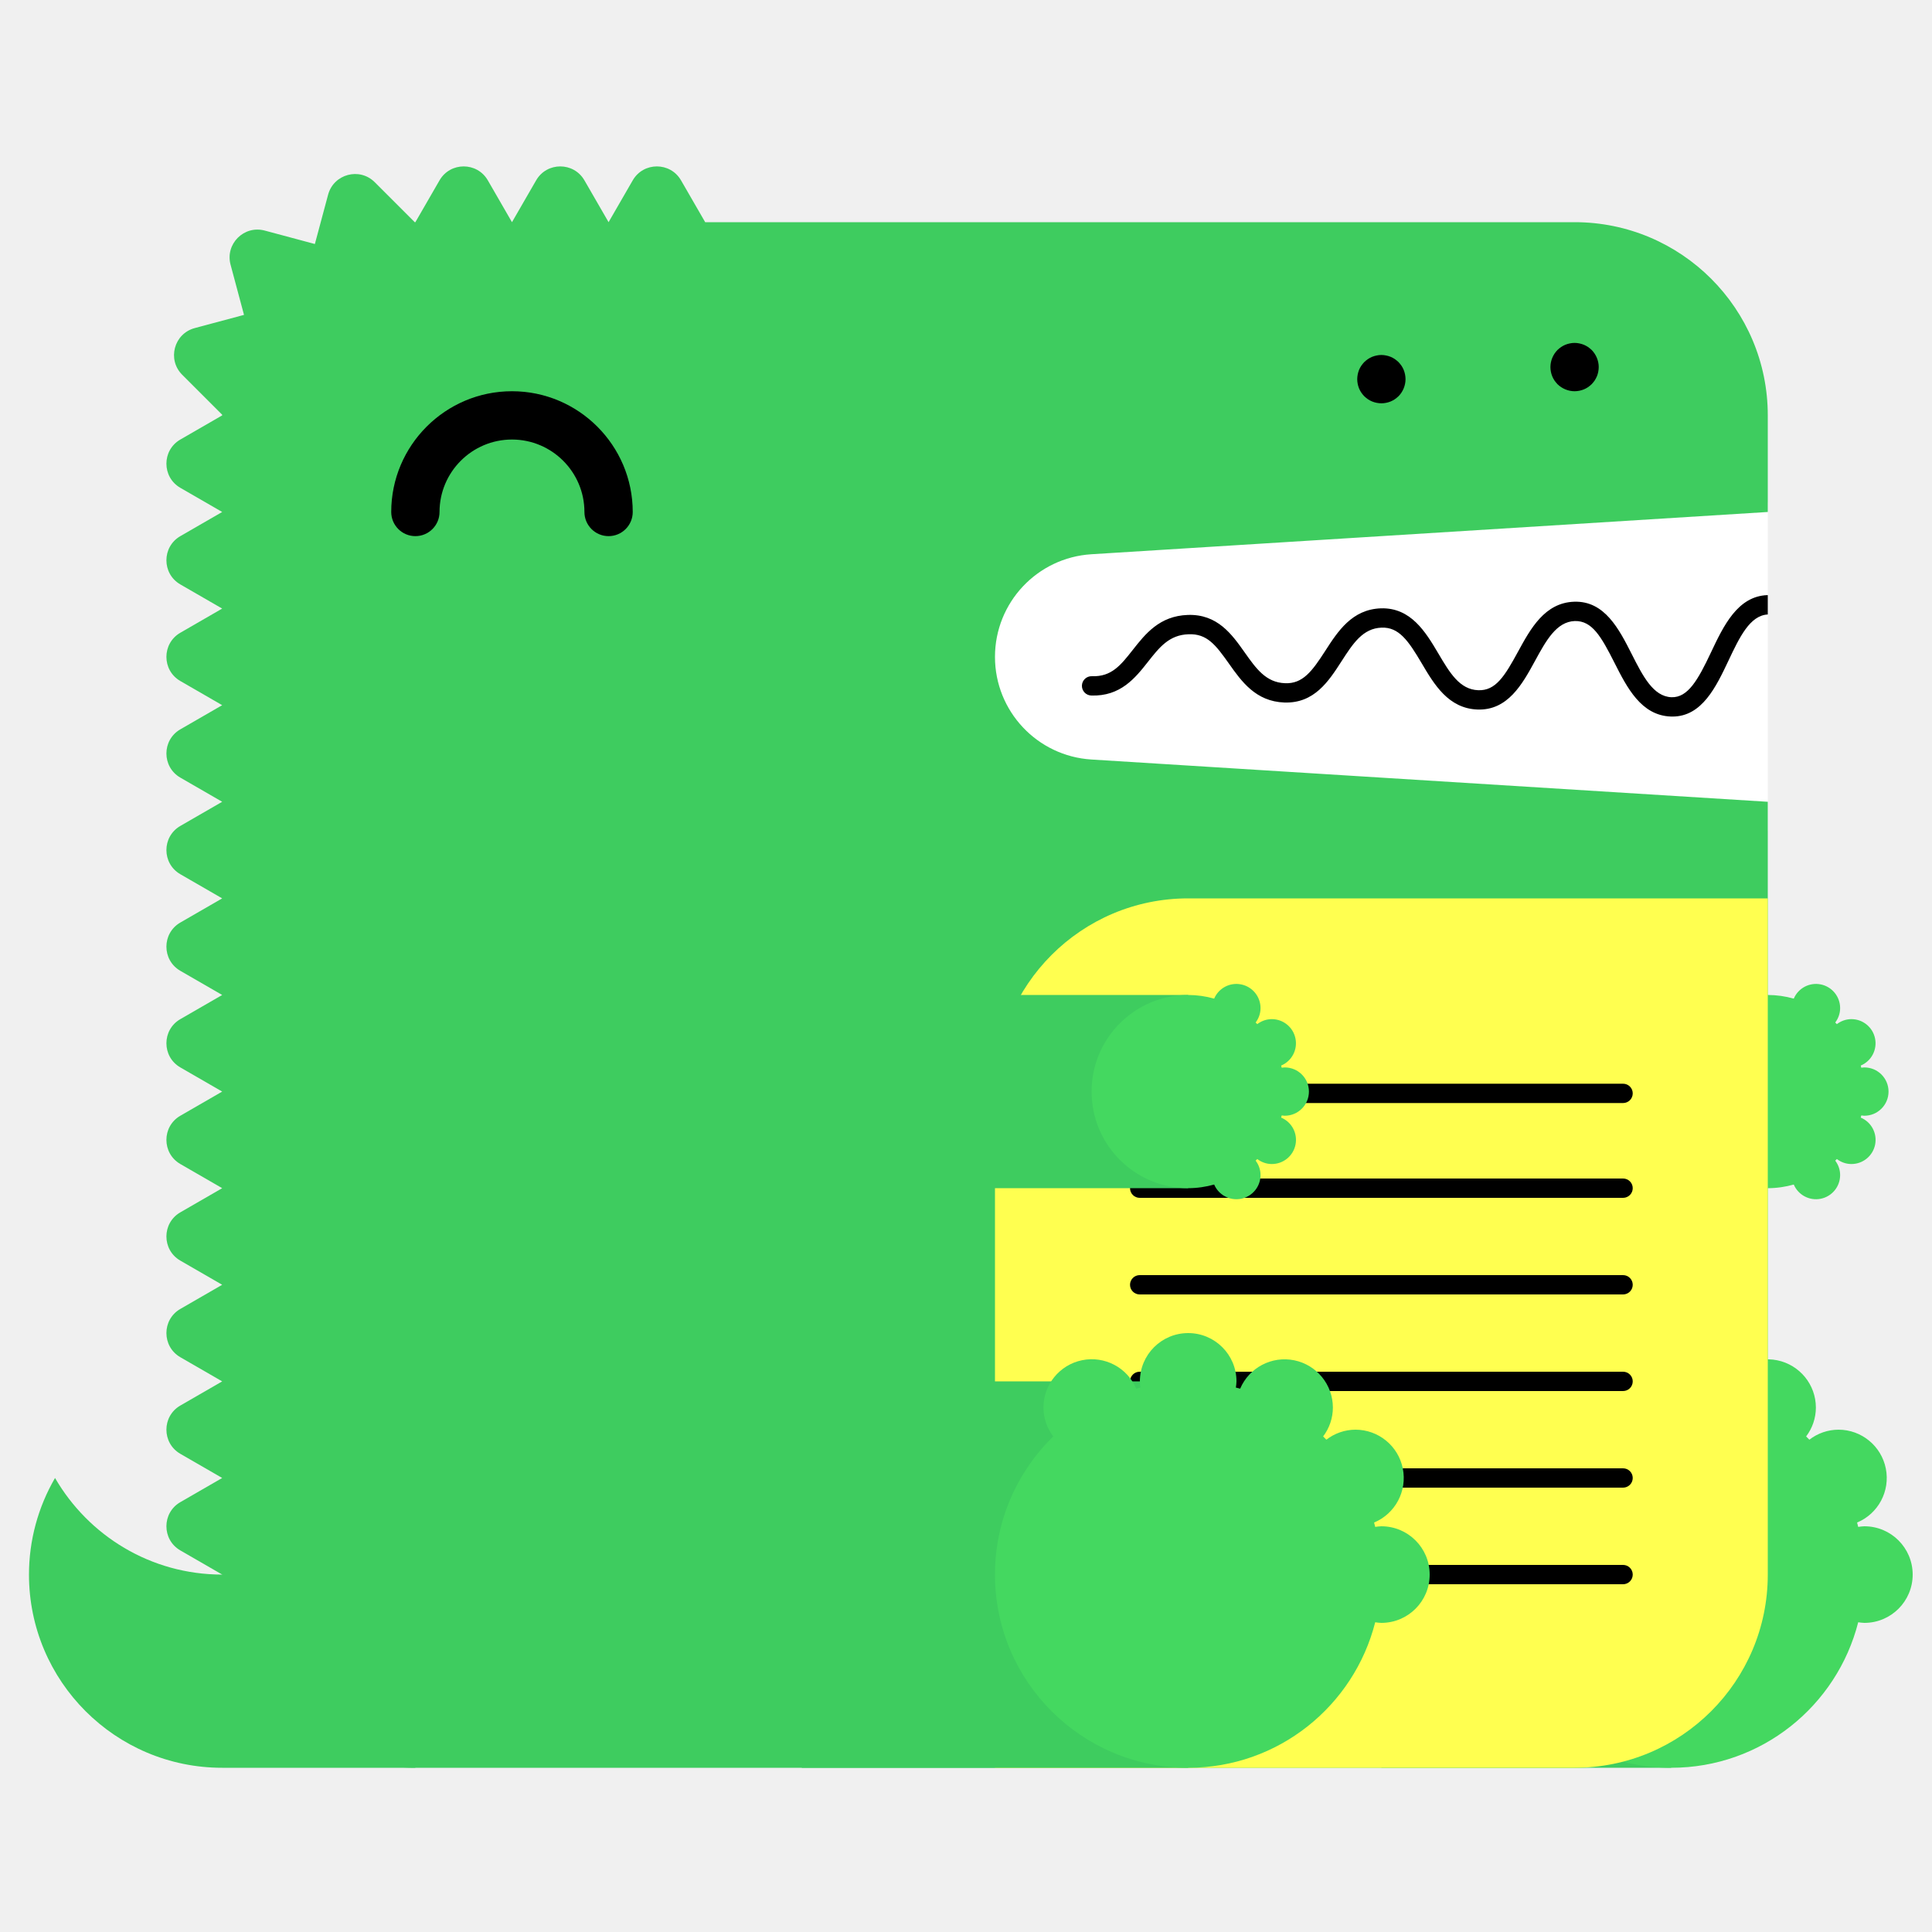
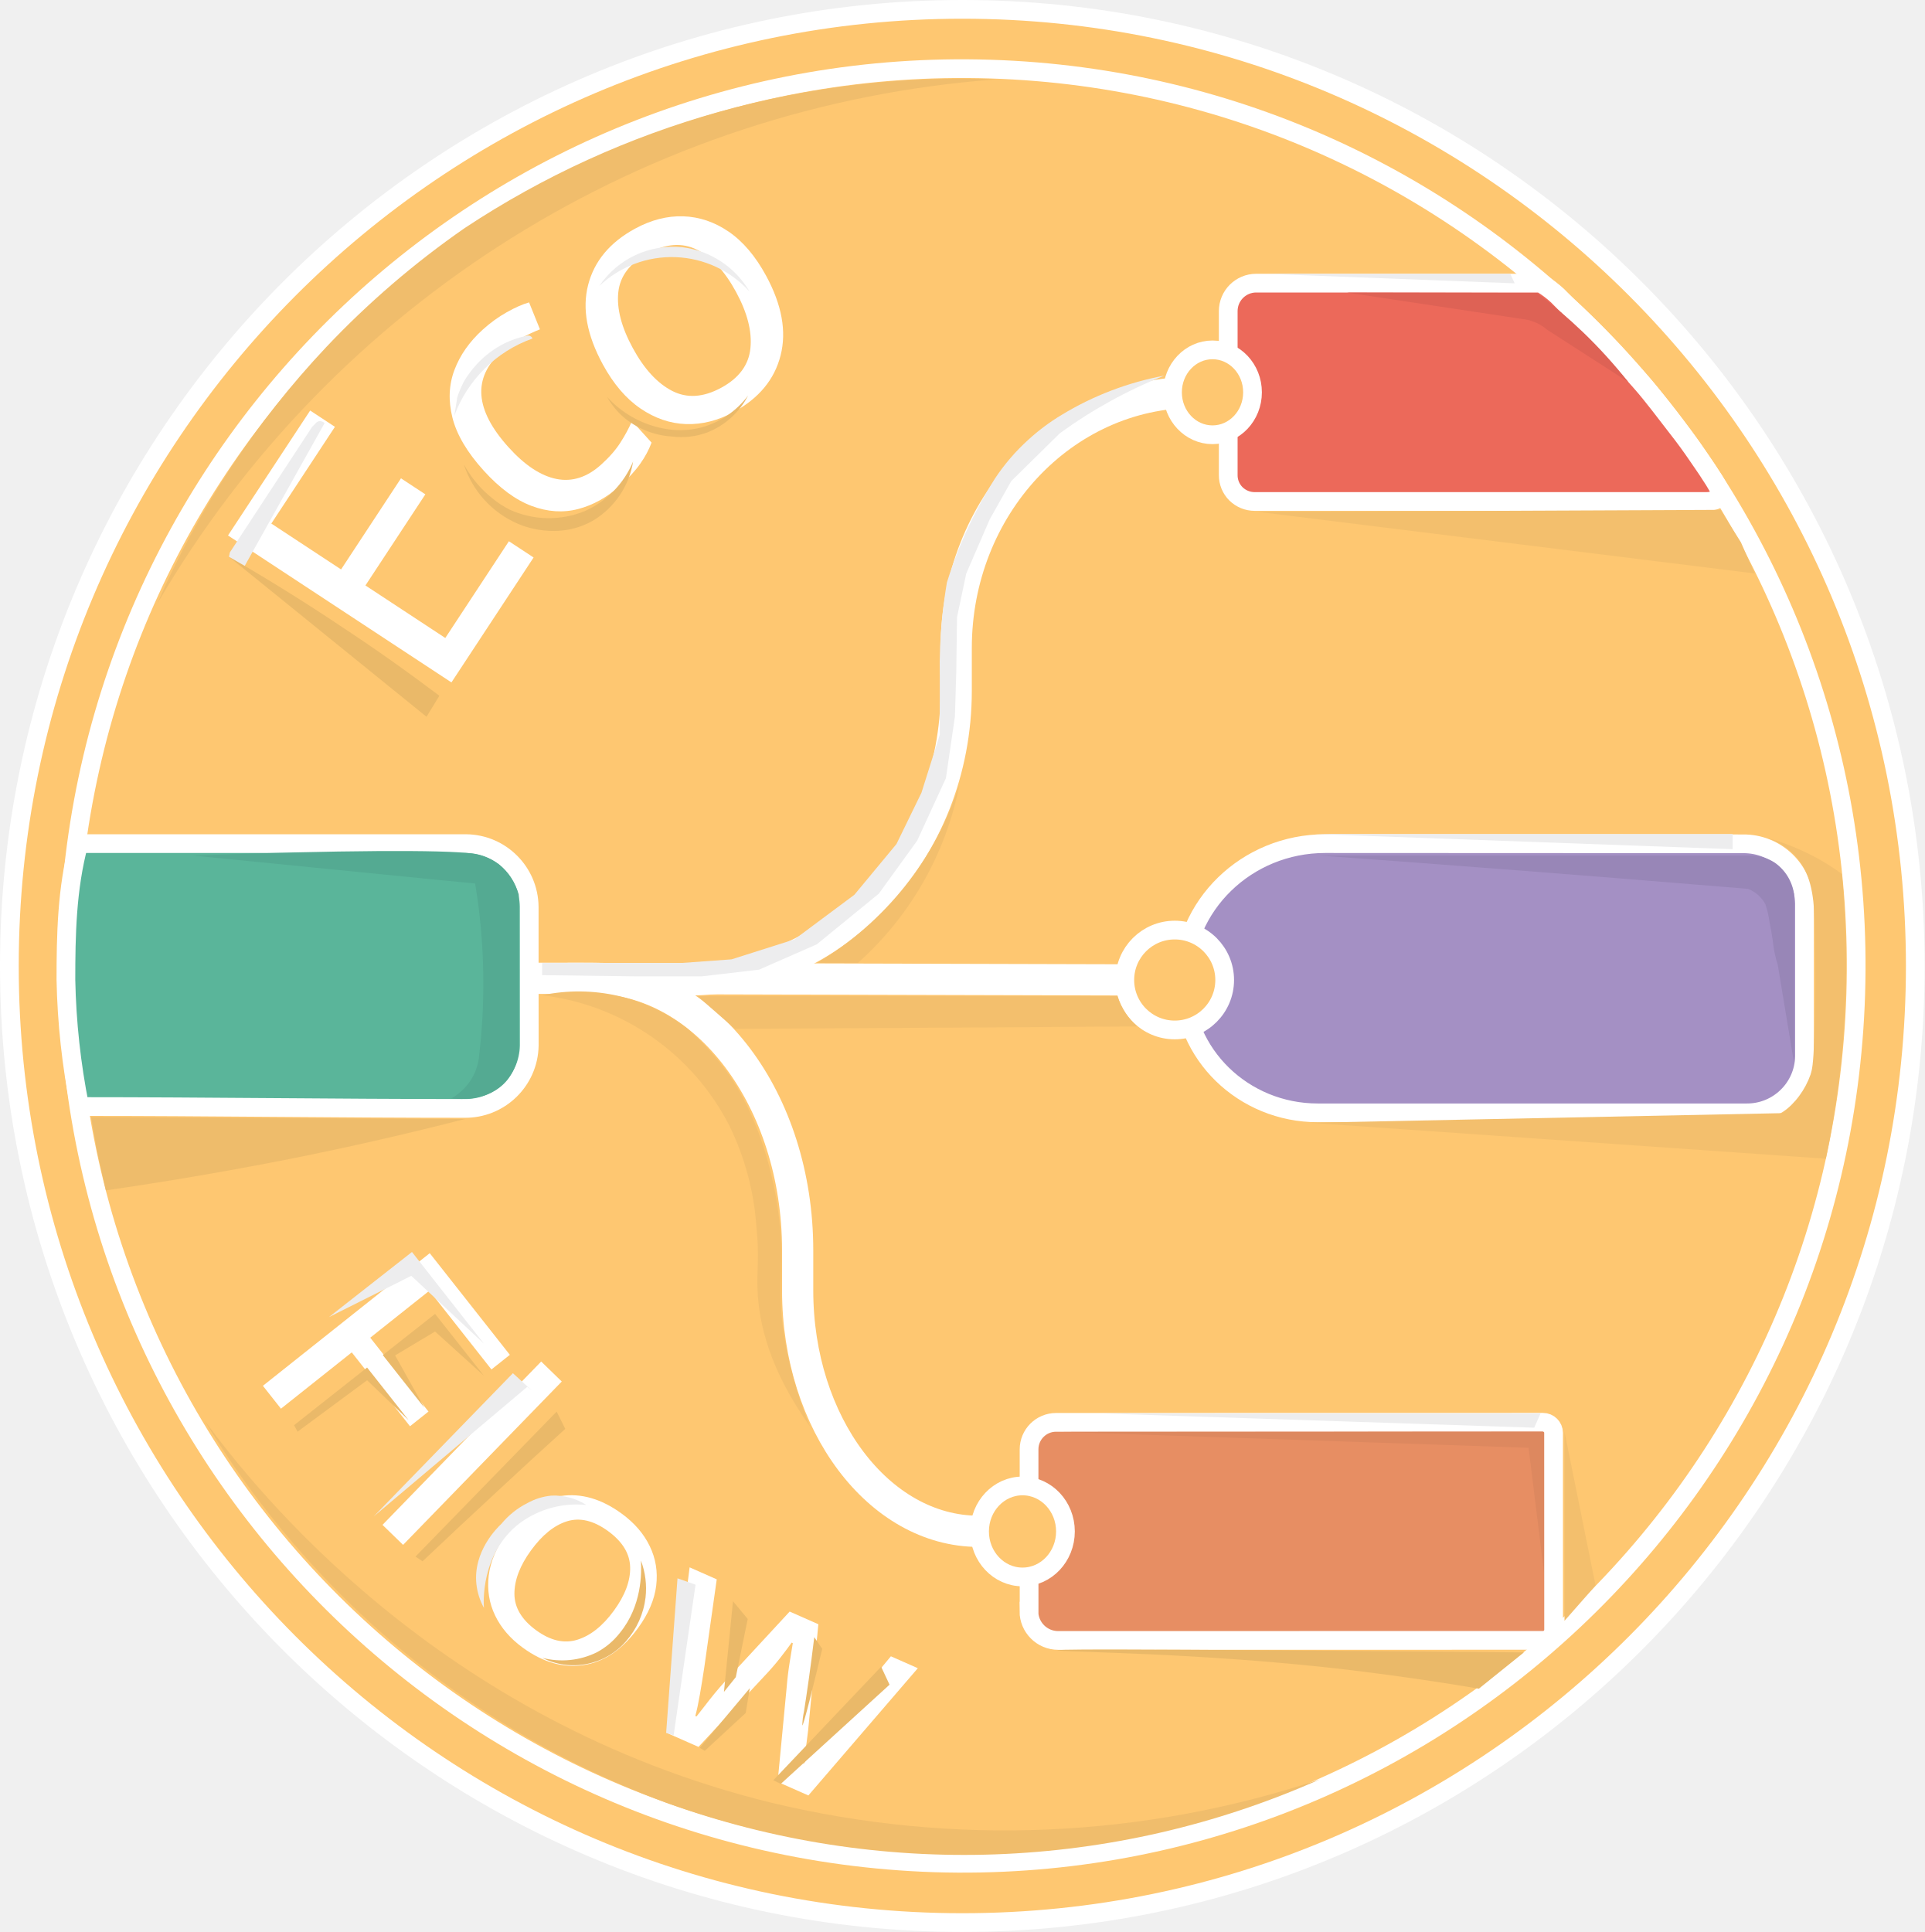
- <svg xmlns="http://www.w3.org/2000/svg" width="200" height="200" viewBox="0 0 200 200">
-   <g fill="none" fill-rule="evenodd">
-     <path fill="#FFF" d="M99 52h84v34H99z" />
-     <path d="M23 163c-7.398 0-13.843-4.027-17.303-10A19.886 19.886 0 0 0 3 163c0 11.046 8.954 20 20 20h20v-20H23z" fill="#3ECC5F" />
-     <path d="M112.98 57.376L183 53V43c0-11.046-8.954-20-20-20H73l-2.5-4.33c-1.112-1.925-3.889-1.925-5 0L63 23l-2.5-4.33c-1.111-1.925-3.889-1.925-5 0L53 23l-2.5-4.33c-1.111-1.925-3.889-1.925-5 0L43 23c-.022 0-.042.003-.065.003l-4.142-4.141c-1.57-1.571-4.252-.853-4.828 1.294l-1.369 5.104-5.192-1.392c-2.148-.575-4.111 1.389-3.535 3.536l1.39 5.193-5.102 1.367c-2.148.576-2.867 3.259-1.296 4.83l4.142 4.142c0 .021-.003.042-.003.064l-4.33 2.5c-1.925 1.111-1.925 3.889 0 5L23 53l-4.33 2.5c-1.925 1.111-1.925 3.889 0 5L23 63l-4.33 2.5c-1.925 1.111-1.925 3.889 0 5L23 73l-4.33 2.5c-1.925 1.111-1.925 3.889 0 5L23 83l-4.33 2.5c-1.925 1.111-1.925 3.889 0 5L23 93l-4.33 2.5c-1.925 1.111-1.925 3.889 0 5L23 103l-4.33 2.5c-1.925 1.111-1.925 3.889 0 5L23 113l-4.33 2.5c-1.925 1.111-1.925 3.889 0 5L23 123l-4.33 2.5c-1.925 1.111-1.925 3.889 0 5L23 133l-4.33 2.5c-1.925 1.111-1.925 3.889 0 5L23 143l-4.33 2.5c-1.925 1.111-1.925 3.889 0 5L23 153l-4.33 2.5c-1.925 1.111-1.925 3.889 0 5L23 163c0 11.046 8.954 20 20 20h120c11.046 0 20-8.954 20-20V83l-70.02-4.376A10.645 10.645 0 0 1 103 68c0-5.621 4.37-10.273 9.98-10.624" fill="#3ECC5F" />
-     <path fill="#3ECC5F" d="M143 183h30v-40h-30z" />
-     <path d="M193 158c-.219 0-.428.037-.639.064-.038-.15-.074-.301-.116-.451A5 5 0 0 0 190.32 148a4.96 4.96 0 0 0-3.016 1.036 26.531 26.531 0 0 0-.335-.336 4.955 4.955 0 0 0 1.011-2.987 5 5 0 0 0-9.599-1.959c-.148-.042-.297-.077-.445-.115.027-.211.064-.42.064-.639a5 5 0 0 0-5-5 5 5 0 0 0-5 5c0 .219.037.428.064.639-.148.038-.297.073-.445.115a4.998 4.998 0 0 0-9.599 1.959c0 1.125.384 2.151 1.011 2.987-3.717 3.632-6.031 8.693-6.031 14.3 0 11.046 8.954 20 20 20 9.339 0 17.16-6.41 19.361-15.064.211.027.42.064.639.064a5 5 0 0 0 5-5 5 5 0 0 0-5-5" fill="#44D860" />
-     <path fill="#3ECC5F" d="M153 123h30v-20h-30z" />
-     <path d="M193 115.5a2.5 2.5 0 1 0 0-5c-.109 0-.214.019-.319.032-.02-.075-.037-.15-.058-.225a2.501 2.501 0 0 0-.963-4.807c-.569 0-1.088.197-1.508.518a6.653 6.653 0 0 0-.168-.168c.314-.417.506-.931.506-1.494a2.5 2.5 0 0 0-4.8-.979A9.987 9.987 0 0 0 183 103c-5.522 0-10 4.478-10 10s4.478 10 10 10c.934 0 1.833-.138 2.69-.377a2.5 2.5 0 0 0 4.8-.979c0-.563-.192-1.077-.506-1.494.057-.055.113-.111.168-.168.42.321.939.518 1.508.518a2.5 2.5 0 0 0 .963-4.807c.021-.074.038-.15.058-.225.105.013.21.032.319.032" fill="#44D860" />
-     <path d="M63 55.5a2.5 2.5 0 0 1-2.5-2.5c0-4.136-3.364-7.5-7.5-7.5s-7.5 3.364-7.5 7.5a2.5 2.5 0 1 1-5 0c0-6.893 5.607-12.5 12.5-12.5S65.5 46.107 65.5 53a2.5 2.5 0 0 1-2.5 2.5" fill="#000" />
-     <path d="M103 183h60c11.046 0 20-8.954 20-20V93h-60c-11.046 0-20 8.954-20 20v70z" fill="#FFFF50" />
-     <path d="M168.02 124h-50.04a1 1 0 1 1 0-2h50.04a1 1 0 1 1 0 2m0 20h-50.04a1 1 0 1 1 0-2h50.04a1 1 0 1 1 0 2m0 20h-50.04a1 1 0 1 1 0-2h50.04a1 1 0 1 1 0 2m0-49.814h-50.04a1 1 0 1 1 0-2h50.04a1 1 0 1 1 0 2m0 19.814h-50.04a1 1 0 1 1 0-2h50.04a1 1 0 1 1 0 2m0 20h-50.04a1 1 0 1 1 0-2h50.04a1 1 0 1 1 0 2M183 61.611c-.012 0-.022-.006-.034-.005-3.09.105-4.552 3.196-5.842 5.923-1.346 2.85-2.387 4.703-4.093 4.647-1.889-.068-2.969-2.202-4.113-4.46-1.314-2.594-2.814-5.536-5.963-5.426-3.046.104-4.513 2.794-5.807 5.167-1.377 2.528-2.314 4.065-4.121 3.994-1.927-.07-2.951-1.805-4.136-3.813-1.321-2.236-2.848-4.75-5.936-4.664-2.994.103-4.465 2.385-5.763 4.4-1.373 2.13-2.335 3.428-4.165 3.351-1.973-.07-2.992-1.51-4.171-3.177-1.324-1.873-2.816-3.993-5.895-3.89-2.928.1-4.399 1.97-5.696 3.618-1.232 1.564-2.194 2.802-4.229 2.724a1 1 0 0 0-.072 2c3.017.101 4.545-1.8 5.872-3.487 1.177-1.496 2.193-2.787 4.193-2.855 1.926-.082 2.829 1.115 4.195 3.045 1.297 1.834 2.769 3.914 5.731 4.021 3.103.104 4.596-2.215 5.918-4.267 1.182-1.834 2.202-3.417 4.15-3.484 1.793-.067 2.769 1.35 4.145 3.681 1.297 2.197 2.766 4.686 5.787 4.796 3.125.108 4.634-2.62 5.949-5.035 1.139-2.088 2.214-4.06 4.119-4.126 1.793-.042 2.728 1.595 4.111 4.33 1.292 2.553 2.757 5.445 5.825 5.556l.169.003c3.064 0 4.518-3.075 5.805-5.794 1.139-2.41 2.217-4.68 4.067-4.773v-2z" fill="#000" />
-     <path fill="#3ECC5F" d="M83 183h40v-40H83z" />
-     <path d="M143 158c-.219 0-.428.037-.639.064-.038-.15-.074-.301-.116-.451A5 5 0 0 0 140.32 148a4.96 4.96 0 0 0-3.016 1.036 26.531 26.531 0 0 0-.335-.336 4.955 4.955 0 0 0 1.011-2.987 5 5 0 0 0-9.599-1.959c-.148-.042-.297-.077-.445-.115.027-.211.064-.42.064-.639a5 5 0 0 0-5-5 5 5 0 0 0-5 5c0 .219.037.428.064.639-.148.038-.297.073-.445.115a4.998 4.998 0 0 0-9.599 1.959c0 1.125.384 2.151 1.011 2.987-3.717 3.632-6.031 8.693-6.031 14.3 0 11.046 8.954 20 20 20 9.339 0 17.16-6.41 19.361-15.064.211.027.42.064.639.064a5 5 0 0 0 5-5 5 5 0 0 0-5-5" fill="#44D860" />
-     <path fill="#3ECC5F" d="M83 123h40v-20H83z" />
-     <path d="M133 115.5a2.5 2.5 0 1 0 0-5c-.109 0-.214.019-.319.032-.02-.075-.037-.15-.058-.225a2.501 2.501 0 0 0-.963-4.807c-.569 0-1.088.197-1.508.518a6.653 6.653 0 0 0-.168-.168c.314-.417.506-.931.506-1.494a2.5 2.5 0 0 0-4.8-.979A9.987 9.987 0 0 0 123 103c-5.522 0-10 4.478-10 10s4.478 10 10 10c.934 0 1.833-.138 2.69-.377a2.5 2.5 0 0 0 4.8-.979c0-.563-.192-1.077-.506-1.494.057-.055.113-.111.168-.168.42.321.939.518 1.508.518a2.5 2.5 0 0 0 .963-4.807c.021-.074.038-.15.058-.225.105.013.21.032.319.032" fill="#44D860" />
-     <path d="M143 41.75c-.16 0-.33-.02-.49-.05a2.52 2.52 0 0 1-.47-.14c-.15-.06-.29-.14-.431-.23-.13-.09-.259-.2-.38-.31-.109-.12-.219-.24-.309-.38s-.17-.28-.231-.43a2.619 2.619 0 0 1-.189-.96c0-.16.02-.33.05-.49.03-.16.08-.31.139-.47.061-.15.141-.29.231-.43.09-.13.2-.26.309-.38.121-.11.25-.22.38-.31.141-.09.281-.17.431-.23.149-.06.31-.11.47-.14.32-.07.65-.07.98 0 .159.03.32.08.47.14.149.06.29.14.43.23.13.09.259.2.38.31.11.12.22.25.31.38.09.14.17.28.23.43.06.16.11.31.14.47.029.16.05.33.05.49 0 .66-.271 1.31-.73 1.77-.121.11-.25.22-.38.31-.14.09-.281.17-.43.23a2.565 2.565 0 0 1-.96.19m20-1.25c-.66 0-1.3-.27-1.771-.73a3.802 3.802 0 0 1-.309-.38c-.09-.14-.17-.28-.231-.43a2.619 2.619 0 0 1-.189-.96c0-.66.27-1.3.729-1.77.121-.11.25-.22.38-.31.141-.09.281-.17.431-.23.149-.06.31-.11.47-.14.32-.07.66-.07.98 0 .159.03.32.08.47.14.149.06.29.14.43.23.13.09.259.2.38.31.459.47.73 1.11.73 1.77 0 .16-.021.33-.05.49-.03.16-.08.32-.14.47-.07.15-.14.29-.23.43-.09.13-.2.26-.31.38-.121.11-.25.22-.38.31-.14.09-.281.17-.43.23a2.565 2.565 0 0 1-.96.19" fill="#000" />
-   </g>
+ <svg xmlns="http://www.w3.org/2000/svg" id="Layer_1" data-name="Layer 1" viewBox="0 0 308.33 309.51">
+   <defs>
+     <style>.cls-1,.cls-4{fill:#fec771;}.cls-1,.cls-2,.cls-3,.cls-4,.cls-5,.cls-6{stroke:#fff;stroke-miterlimit:10;}.cls-1,.cls-2,.cls-3,.cls-5,.cls-6{stroke-width:3px;}.cls-2{fill:#a490c4;}.cls-3{fill:#e78e63;}.cls-4{stroke-width:5px;}.cls-5{fill:#5ab59a;}.cls-6{fill:#ec695a;}.cls-7{font-size:60px;font-family:BerlinSansFB-Reg, Berlin Sans FB;}.cls-7,.cls-8{fill:#fff;}.cls-8{font-size:48px;font-family:BritannicBold, Britannic Bold;}.cls-9{fill:#eebc6b;}.cls-10{fill:#eab969;}.cls-11{fill:#f3bf6d;}.cls-12{fill:#dd885f;}.cls-13{fill:#9886b7;}.cls-14{fill:#de6255;}.cls-15{fill:#54aa92;}.cls-16{fill:#ededee;}.cls-17{fill:#f0bd6c;}</style>
+   </defs>
+   <ellipse class="cls-1" cx="154.17" cy="154.75" rx="152.67" ry="153.25" />
+   <path class="cls-1" d="M297.3,159.24c-2.47,79.35-68.56,141.67-147.61,139.19A143.52,143.52,0,0,1,11,150.26C13.5,70.91,79.59,8.59,158.64,11.07S299.77,79.89,297.3,159.24Z" />
+   <path class="cls-2" d="M279.21,135.18a9.75,9.75,0,0,1,9.88,9.6v24.43a9.2,9.2,0,0,1-9.33,9.07H211.11c-11.92,0-21.58-9.39-21.58-21h0c0-12.22,10.18-22.13,22.76-22.13Z" />
+   <path class="cls-3" d="M194.08,203.34H220a4.33,4.33,0,0,1,4.33,4.33v78a1.7,1.7,0,0,1-1.7,1.7H191.09a1.7,1.7,0,0,1-1.7-1.7V208a4.69,4.69,0,0,1,4.69-4.69Z" transform="translate(-38.44 452.23) rotate(-90.01)" />
+   <path class="cls-4" d="M205.52,62.84H191.38c-21.1,0-38.2,18.36-38.19,41v6.83c0,25.58-19.31,46.32-43.14,46.32H68.31" />
+   <path class="cls-4" d="M167.54,245.32H156.79c-16,0-29-17.27-29-38.58v-6.43c0-24.07-14.68-43.58-32.78-43.58H63.3" />
+   <line class="cls-4" x1="188.2" y1="157" x2="90.93" y2="156.74" />
+   <path class="cls-5" d="M84.78,145.25a10.22,10.22,0,0,0-10.08-10.1l-62.07,0c-1.94,7.2-2.07,14.74-2.07,21.83a114.91,114.91,0,0,0,2.21,20.29c20.69,0,40.9.3,61.6.3a10.25,10.25,0,0,0,10.42-10.07Z" />
+   <path class="cls-6" d="M271.2,71.89c.83,1.17.61.91,1.72,2.5.1.14.83,1.19,1.7,2.58.7,1.14,1.27,2.15.93,2.62a1.44,1.44,0,0,1-.34.31,2.21,2.21,0,0,1-.89.34,4.88,4.88,0,0,1-1,.1h-2.11l-.68,0H201a4.28,4.28,0,0,1-3-1.23,4.19,4.19,0,0,1-1.23-3V49.84a4.48,4.48,0,0,1,4.47-4.48c13.92,0,37.54,0,38.27,0h1.83l2.22,0H246l.37,0,.27,0a3.25,3.25,0,0,1,.37.11,15.34,15.34,0,0,1,2.54,1.92L251,48.86l.31.31c.39.36.6.54,1.45,1.35.18.17.76.72,1.45,1.4s1.84,1.81,3.42,3.47,2.66,2.88,3.71,4.08,2,2.22,3.09,3.58,1.86,2.34,3.21,4.11C269.23,69.2,270.08,70.3,271.2,71.89Z" />
+   <ellipse class="cls-1" cx="194.25" cy="62.85" rx="6.41" ry="6.8" />
+   <circle class="cls-1" cx="188.2" cy="157" r="8" />
+   <ellipse class="cls-1" cx="163.81" cy="245.34" rx="6.88" ry="7.29" />
+   <text class="cls-7" transform="translate(69.13 114.18) rotate(-56.67)">E</text>
+   <text class="cls-7" transform="matrix(0.74, -0.67, 0.67, 0.74, 85.7, 89.36)">c</text>
+   <text class="cls-7" transform="translate(101.38 74.12) rotate(-28.53)">o</text>
+   <text class="cls-8" transform="matrix(0.67, 0.85, -0.78, 0.62, 39, 218.05)">F</text>
+   <text class="cls-8" transform="translate(58.09 241.19) rotate(44.17) scale(1.09 1)">l</text>
+   <text class="cls-8" transform="translate(71.3 254.29) rotate(36.07) scale(1.09 1)">o</text>
+   <text class="cls-8" transform="translate(99.53 274.44) rotate(23.84) scale(1.09 1)">w</text>
+   <path class="cls-9" d="M74.47,179.27c-8.9,2.29-18.31,4.46-28.21,6.43-10.18,2-20,3.66-29.3,5l-1.37-6.1-1-5.65Z" />
+   <path class="cls-10" d="M36.68,89.19l31.65,25.64,2.06-3.37c-4.83-3.64-10-7.34-15.58-11C48.57,96.27,42.5,92.54,36.68,89.19Z" />
+   <path class="cls-10" d="M74.39,74.52l.33.58a17.78,17.78,0,0,0,4.12,4.7,14.73,14.73,0,0,0,2.84,1.86,15.15,15.15,0,0,0,12,.22,15,15,0,0,0,7.75-7.95,13.61,13.61,0,0,1-6.22,9.35c-5.8,3.47-11.77.85-12.29.61a15.58,15.58,0,0,1-8.57-9.37Z" />
+   <path class="cls-10" d="M97.26,63.59a16.39,16.39,0,0,0,8.74,5,13.73,13.73,0,0,0,6.41-.12,14,14,0,0,0,7.44-5.11,12.45,12.45,0,0,1-6.57,5.93,11.93,11.93,0,0,1-5.62.64,13.27,13.27,0,0,1-7.86-3.18A12.47,12.47,0,0,1,97.26,63.59Z" />
+   <polygon class="cls-10" points="69.7 210.49 77.53 220.4 69.7 213.31 63.3 217.14 67.97 225.5 61.33 217.09 69.7 210.49" />
+   <polygon class="cls-10" points="58.81 219.08 65.45 227.49 58.81 221.12 47.67 229.36 47.11 228.32 58.81 219.08" />
+   <path class="cls-10" d="M89.18,226.14l1.38,2.77q-5.53,5-11.11,10.21-6,5.55-11.75,11l-1.14-.75Z" />
+   <path class="cls-10" d="M102.68,250c.12,2,.16,7.25-3.35,11.56a11.69,11.69,0,0,1-3.67,3.12,12.54,12.54,0,0,1-8.81.9,11.13,11.13,0,0,0,13.44-2.65,12.92,12.92,0,0,0,3.13-7A12.73,12.73,0,0,0,102.68,250Z" />
+   <polygon class="cls-10" points="141.16 267.01 142.51 269.89 125.09 285.78 123.89 285.2 141.16 267.01" />
+   <polygon class="cls-10" points="119.47 274.42 112.9 280.49 112.11 280 120.12 270.45 119.47 274.42" />
+   <path class="cls-10" d="M117.43,256.52l2.36,2.84-1.91,9.32-1.9,2.37Z" />
+   <path class="cls-10" d="M130.45,262.28l1.28,1.86c-1.42,5.91-3,12.33-3.2,12.28a12.49,12.49,0,0,1,.28-2.28C129.25,271.33,129.84,267.35,130.45,262.28Z" />
+   <path class="cls-11" d="M86.85,159.44a28.48,28.48,0,0,1,23.2,5.28,41.59,41.59,0,0,1,6.8,7.57c1,1.42,5.41,7.94,7.46,19.47,1.93,10.84-.46,13.56,1.71,24.45a65.49,65.49,0,0,0,3.77,12.34c-6.59-9.18-8.21-16.66-8.43-21.87-.14-3.37.33-5.19-.17-10a43.61,43.61,0,0,0-4.34-16.34,38.81,38.81,0,0,0-30-20.9Z" />
+   <path class="cls-10" d="M169.41,264.38c0,.11,5,.26,8.88.4,5.56.21,21.46.79,38.39,2.81,8.16,1,15.06,2.05,20.24,2.94l7.21-5.81c-35.12-.34-53.3-.43-63.25-.46C176.89,264.25,169.41,264.24,169.41,264.38Z" />
+   <path class="cls-12" d="M170.3,229.4l76.75-.05a.31.31,0,0,1,.22.07.36.36,0,0,1,.08.18l0,22.29-2.46-19.95Z" />
+   <path class="cls-13" d="M211.45,137.06h69.19a7,7,0,0,1,3.7,1.15,7.39,7.39,0,0,1,3.07,5v27.06q-1.31-7.84-2.6-15.7a15.34,15.34,0,0,1-.44-1.6c-.2-.86-.23-1.34-.37-2.32s-.27-1.71-.51-2.93a16.42,16.42,0,0,0-.64-2.81,5.37,5.37,0,0,0-2.8-2.51l-4.22-.35Q243.55,139.38,211.45,137.06Z" />
+   <path class="cls-14" d="M215.79,46.87l30.45.06a81.93,81.93,0,0,1,7.34,6.26,80.3,80.3,0,0,1,7.27,8l-13-8.37a7.16,7.16,0,0,0-4-1.72Z" />
+   <path class="cls-15" d="M30.9,137.06,70.55,141l5.57.54c.21,1.3.41,2.62.58,4A98.72,98.72,0,0,1,76.77,169a8.85,8.85,0,0,1-1,3.45,9,9,0,0,1-3.45,3.51c.25,0,5.83.94,9-3a8.6,8.6,0,0,0,1.79-4.68V143.34a9.54,9.54,0,0,0-3.18-4.88,9.11,9.11,0,0,0-4.34-1.72C71.38,136.12,54.19,136.2,30.9,137.06Z" />
+   <path class="cls-11" d="M111.75,159.59l6,5.24,64.47-.39a11.27,11.27,0,0,1-1.86-2.1,11.5,11.5,0,0,1-1.34-2.75Z" />
+   <path class="cls-11" d="M153.7,125.74a51.44,51.44,0,0,1-16.25,28.51H130.9a51.75,51.75,0,0,0,22.8-28.51Z" />
+   <polygon class="cls-11" points="250.64 229.35 255.62 254 250.64 259.66 250.64 229.35" />
+   <path class="cls-11" d="M209.79,179.87l82.72,5.76a149.38,149.38,0,0,0,3.15-25.51,151.07,151.07,0,0,0-.59-20.12,38.72,38.72,0,0,0-3.92-2.5,37.56,37.56,0,0,0-8-3.25,10.81,10.81,0,0,1,5.13,3.66c2.2,3,2.38,7,2.47,10.89.06,2.87.07,4.78.08,8.6,0,1.27,0,4.63-.17,8.94s-.35,5-.59,5.78a13.07,13.07,0,0,1-4.6,6.21Z" />
+   <path class="cls-11" d="M201.53,82l79.58,9.87q-1.11-2.52-2.21-5-1.63-2.59-3.25-5.19Z" />
+   <path class="cls-16" d="M50,68.39,36.83,88.49l-.15.7,2.53,1.46L52,67.78a1.09,1.09,0,0,0-.94-.3,1,1,0,0,0-.46.3Z" />
+   <path class="cls-16" d="M84.48,53.78A14.34,14.34,0,0,0,80.84,55a15.35,15.35,0,0,0-4.43,3.32,16.29,16.29,0,0,0-2.16,2.92c-.24.5-.43.94-.58,1.29a11.22,11.22,0,0,0-.46,1.29l0,.14-.44,2.67a20.83,20.83,0,0,1,12.54-12.4.66.66,0,0,0-.35-.38A.63.63,0,0,0,84.48,53.78Z" />
+   <path class="cls-16" d="M96,45.83a16.83,16.83,0,0,1,24.09.89,14.56,14.56,0,0,0-10.73-7.11A14.27,14.27,0,0,0,96,45.83Z" />
+   <path class="cls-16" d="M52.7,211l13.19-6.61,11.64,10.87L66,200.57Z" />
+   <polyline class="cls-16" points="85.16 222.72 82.17 219.99 59.88 242.93 84.46 222.18" />
+   <path class="cls-16" d="M93.94,241.1A15.35,15.35,0,0,0,83.28,244c-6.37,4.88-5.8,13-5.75,13.59a10.22,10.22,0,0,1-1.21-3.83c-.54-5.21,3.32-9,4-9.63a12.86,12.86,0,0,1,4.15-3.32,9.79,9.79,0,0,1,3.88-1.21A9.57,9.57,0,0,1,93.94,241.1Z" />
+   <polygon class="cls-16" points="108.54 252.85 111.43 253.87 107.92 278 106.72 277.62 108.54 252.85" />
+   <path class="cls-16" d="M186.56,60.17a48.91,48.91,0,0,0-16.47,6.29,33.28,33.28,0,0,0-5.36,4,32.79,32.79,0,0,0-5.37,6.26c-.94,1.49-1.89,3.1-2.8,4.85a68.82,68.82,0,0,0-4.86,11.74c-.3,1.77-.56,3.64-.76,5.62a78.72,78.72,0,0,0-.38,9.45v9.32L147.62,127l-4,8.21-6.74,8.13-9.6,7.15-10.08,3.2-8.17.59H86.85v1.94l14.62.19h11l9.14-1.07,9.25-4.06,9.93-8.11,6.15-8.5,4.6-10,1.44-9.85.22-7.13.12-8.81,1.48-7,3.76-8.68,3.45-6.13,7.78-7.66a77.31,77.31,0,0,1,16.73-9.23Z" />
+   <polygon class="cls-16" points="277.58 133.61 210.56 133.61 277.58 136.04 277.58 133.61" />
+   <polygon class="cls-16" points="176.09 226.42 245.79 228.72 246.81 226.42 176.09 226.42" />
+   <polygon class="cls-16" points="202.9 43.87 242.66 45.39 241.96 43.87 202.9 43.87" />
+   <path class="cls-17" d="M25.19,96.72a170,170,0,0,1,134.39-84,144,144,0,0,0-85.11,23.8A141.51,141.51,0,0,0,52.26,55.61,142.94,142.94,0,0,0,25.19,96.72Z" />
+   <path class="cls-17" d="M32.77,227.57c8.08,11,37.43,48.18,90.89,61.25a159.84,159.84,0,0,0,87.79-3.76,140.33,140.33,0,0,1-104.73,3.74,145,145,0,0,1-73.95-61.23Z" />
</svg>
